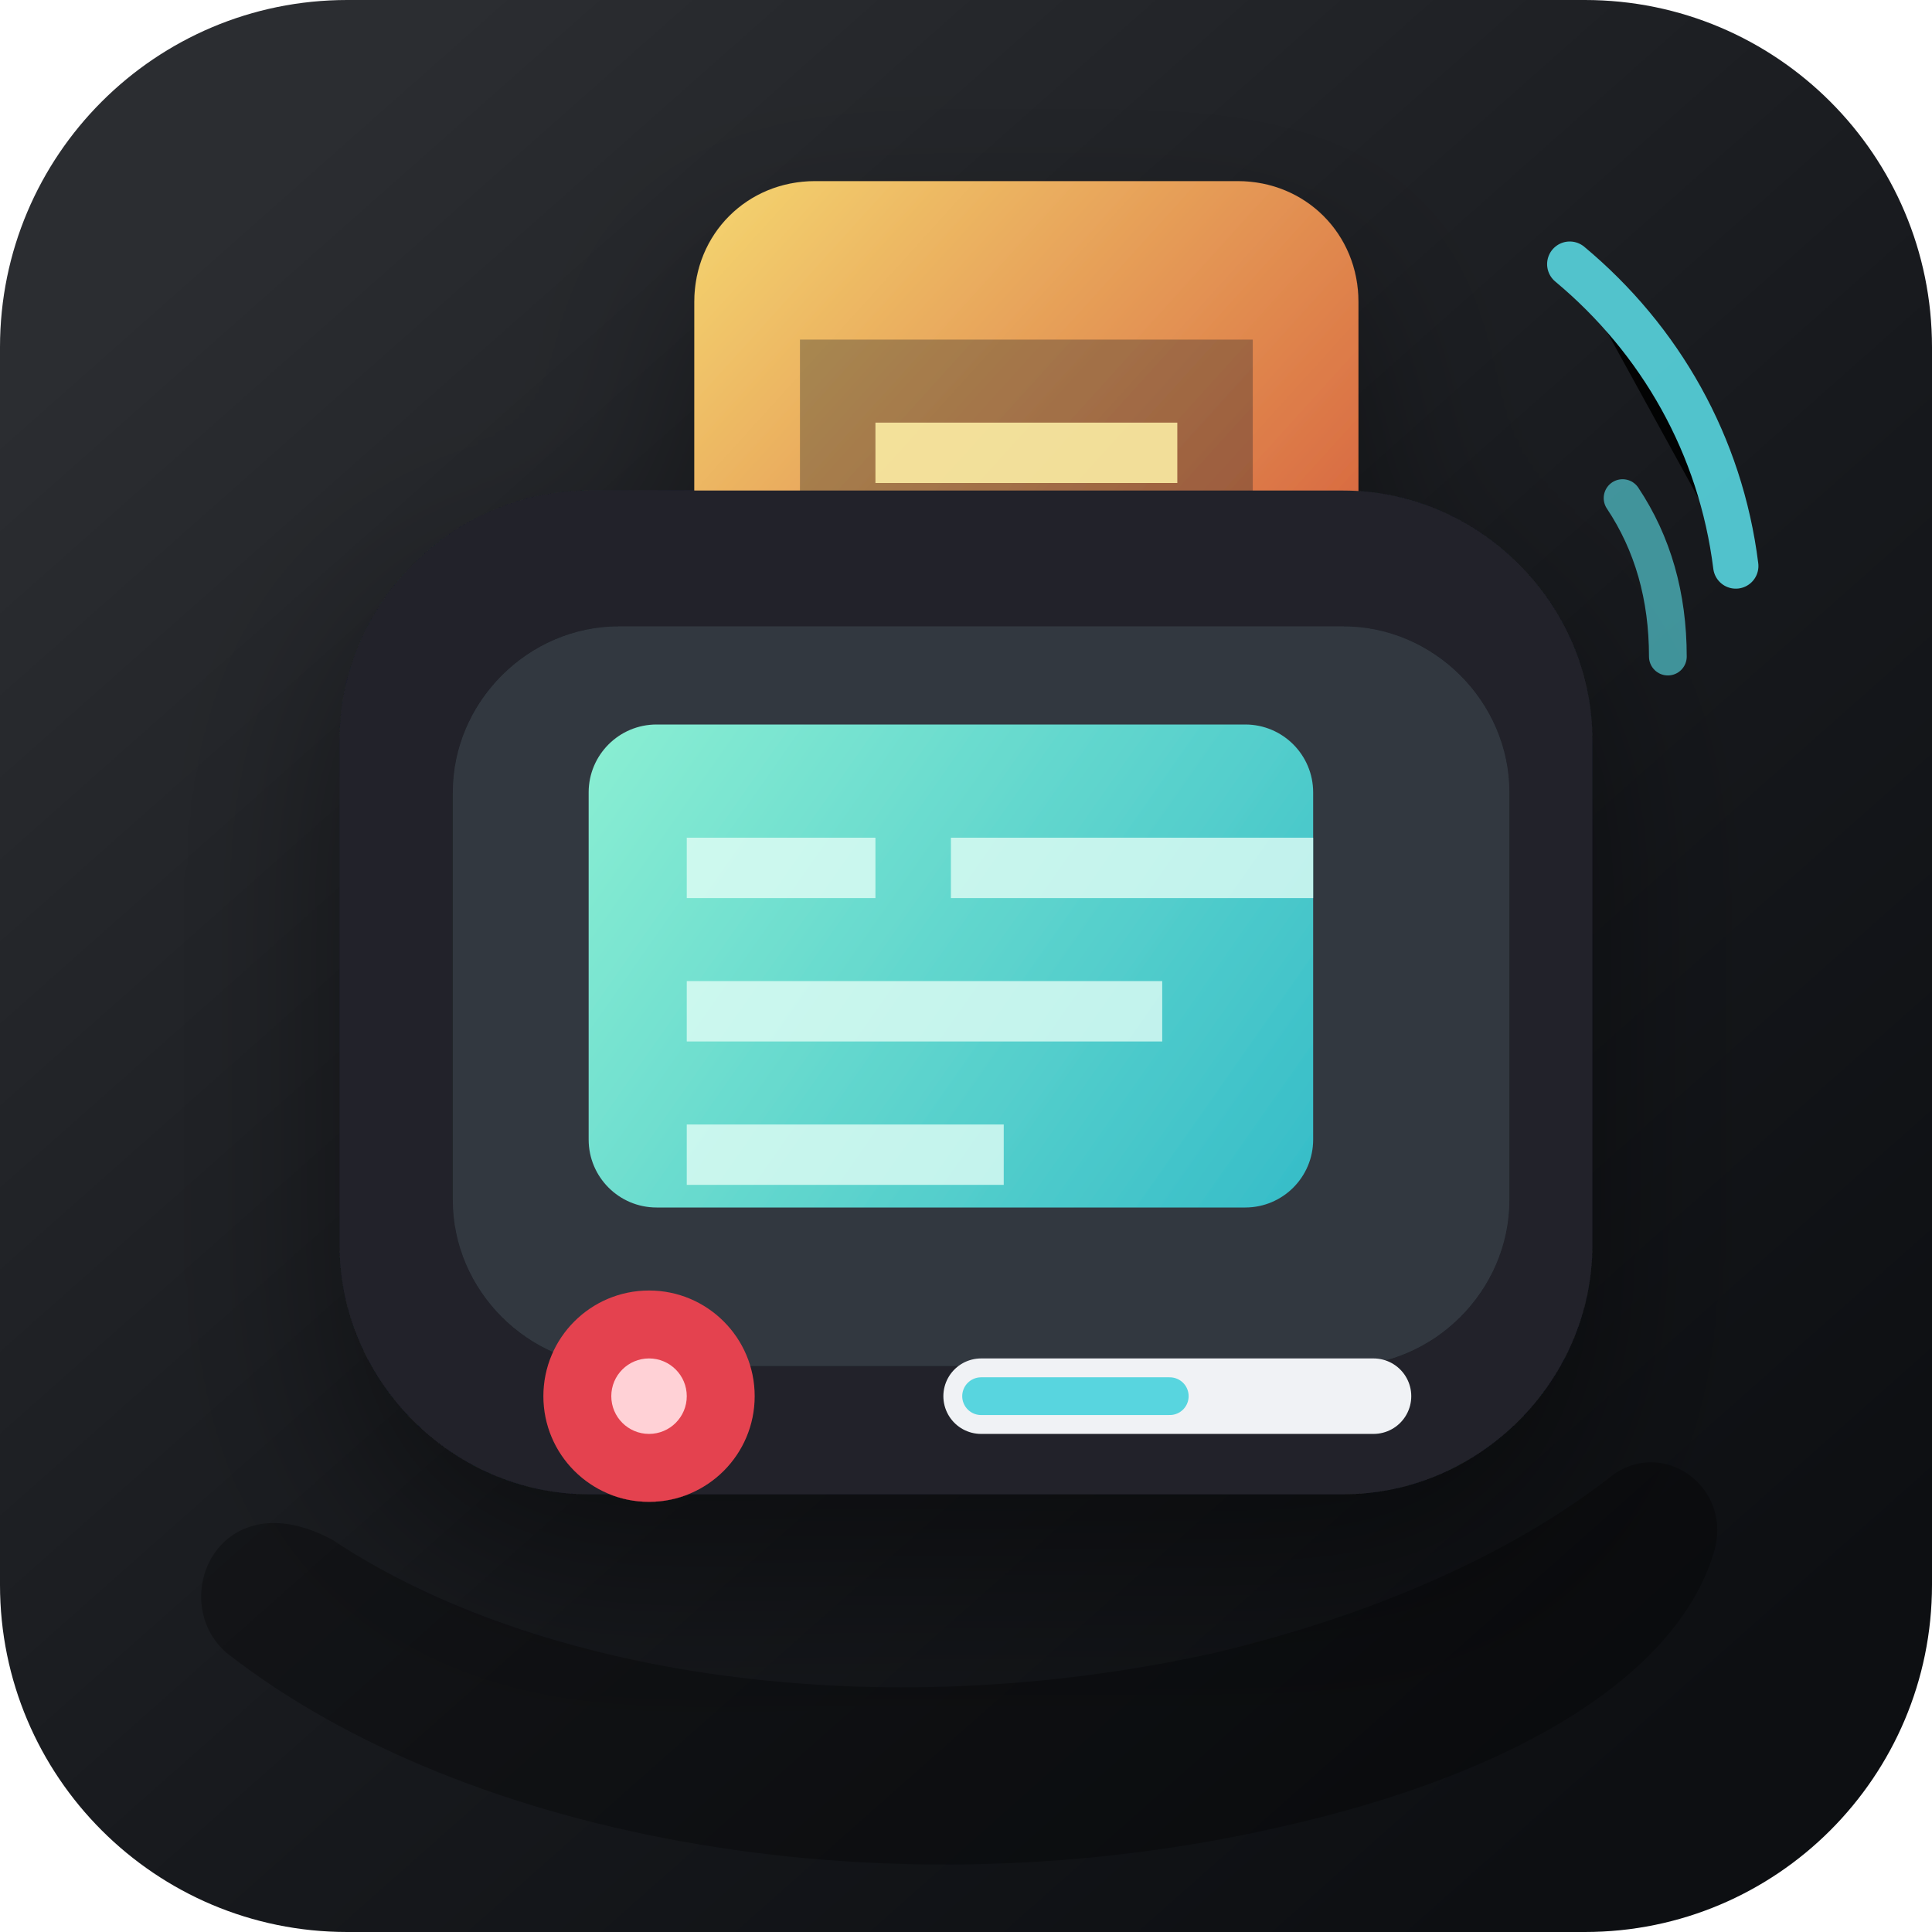
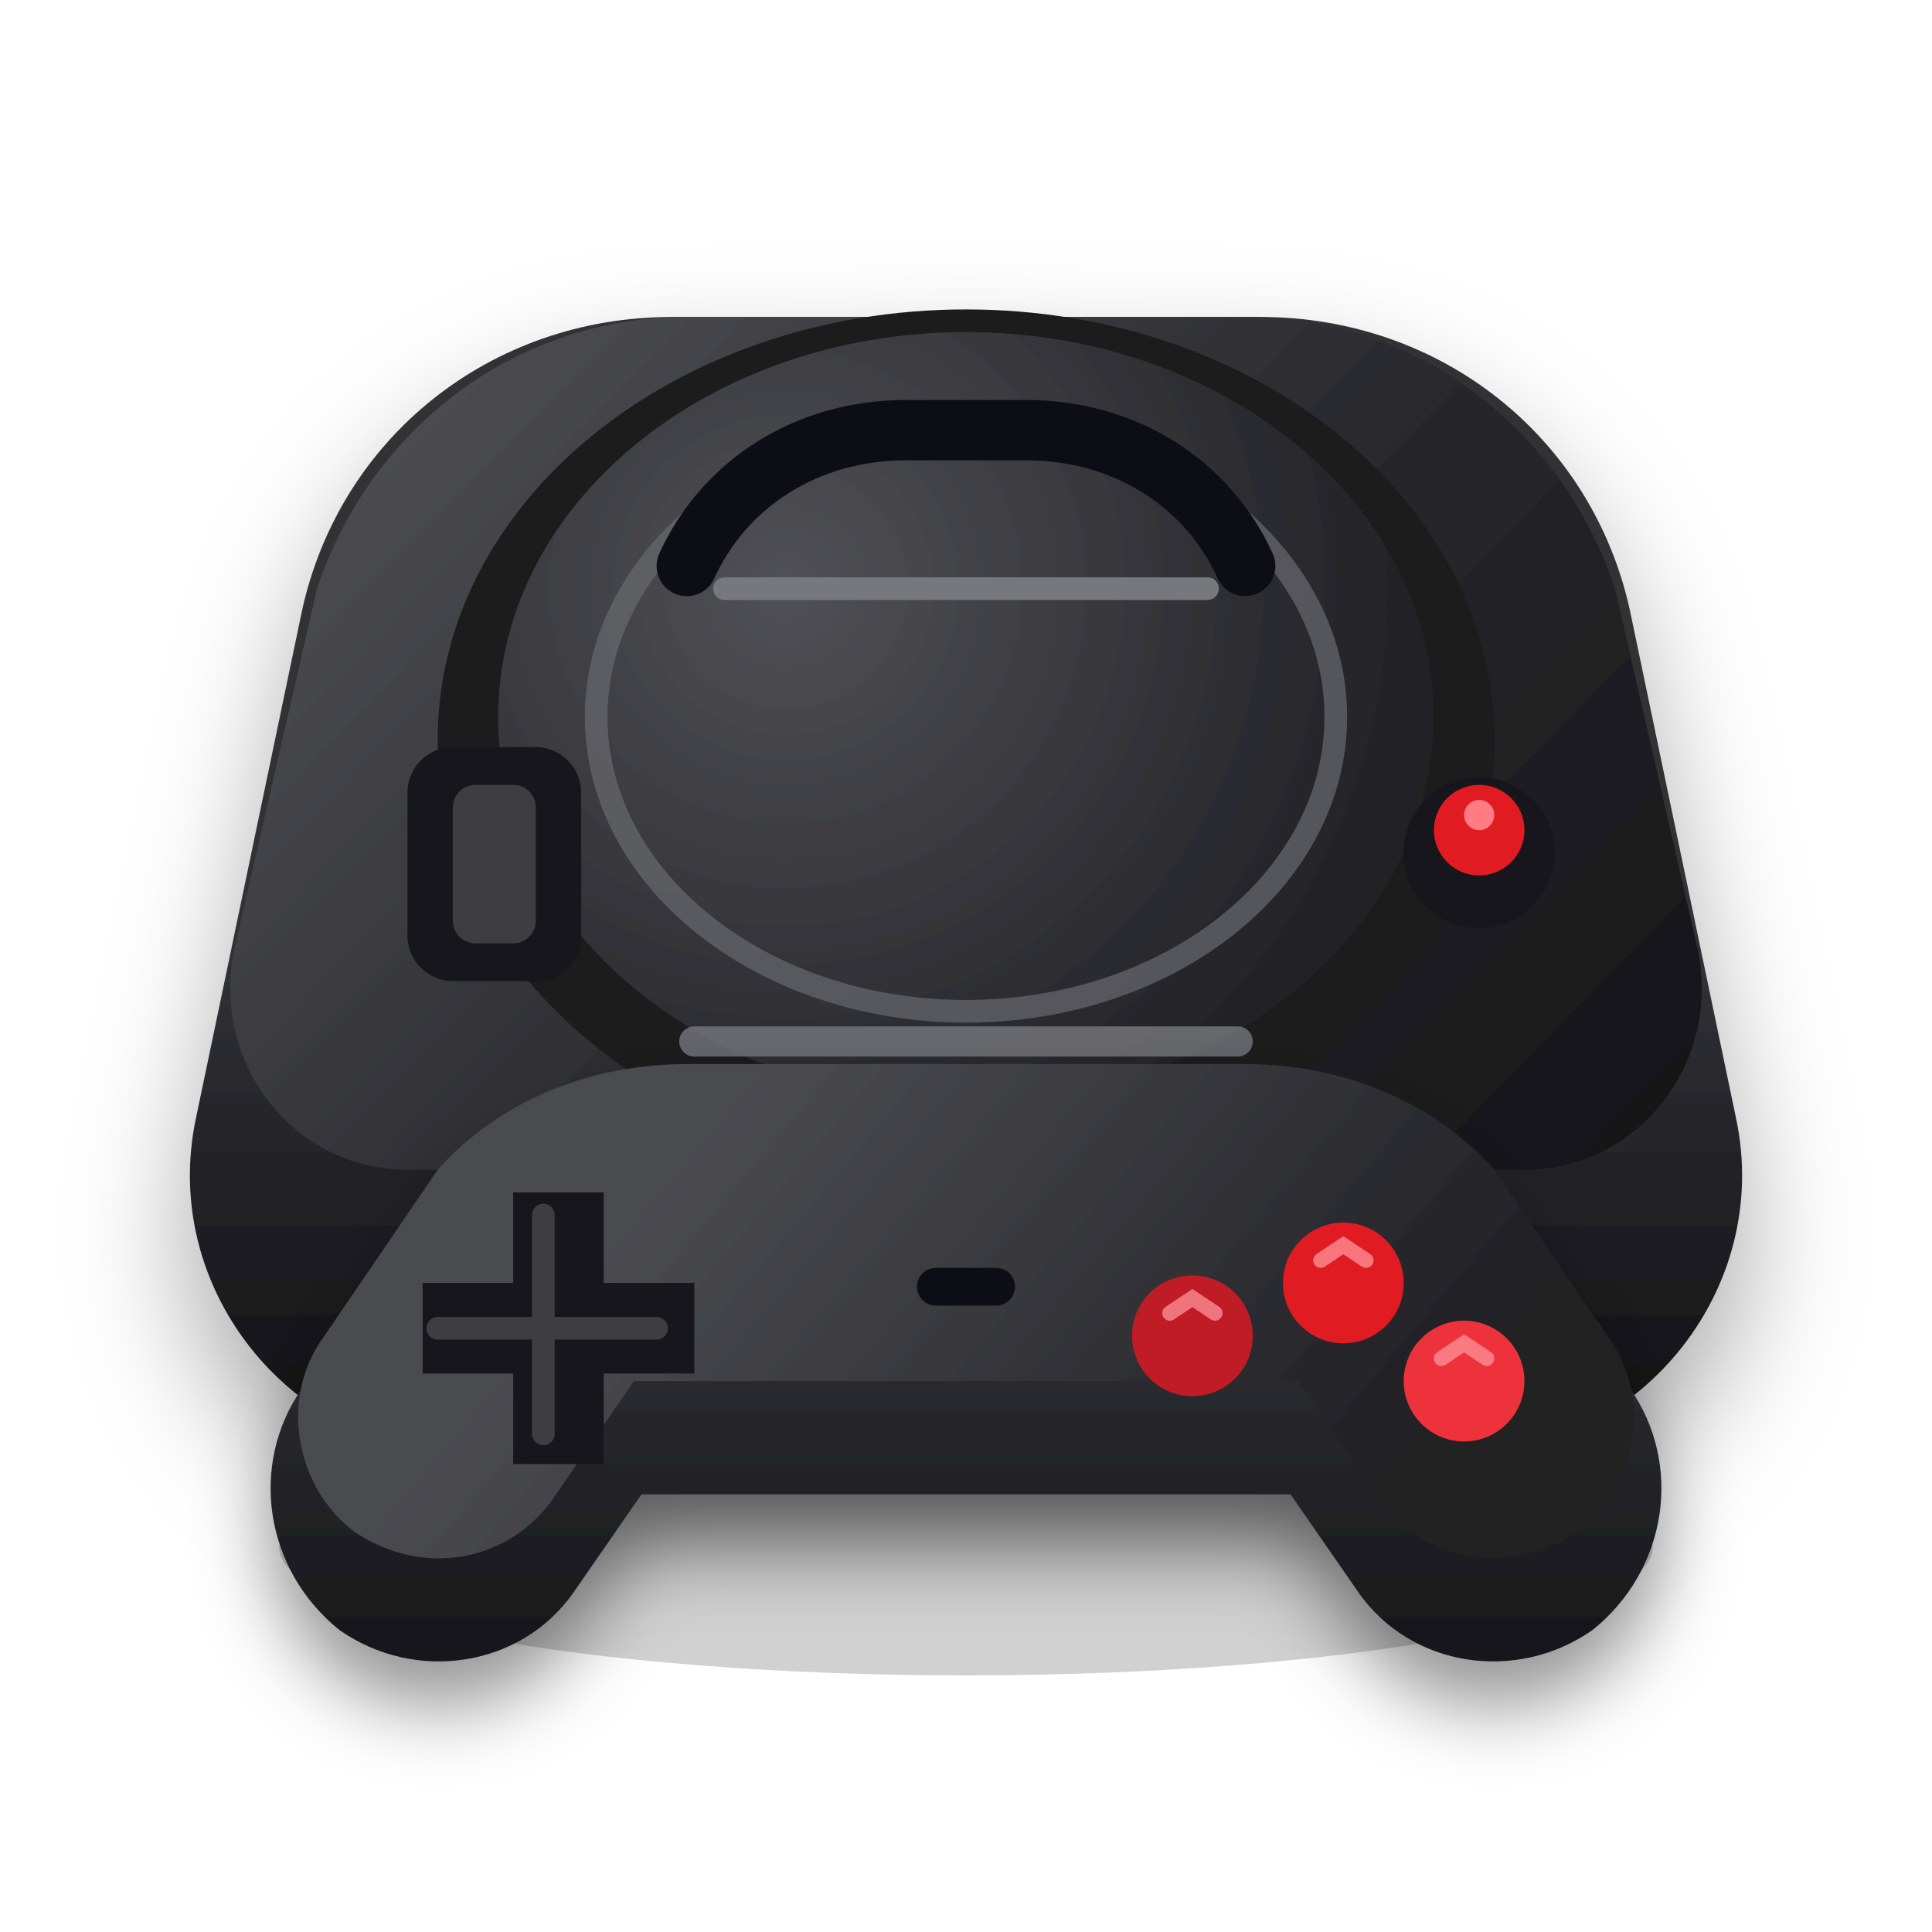
<svg xmlns="http://www.w3.org/2000/svg" width="256" height="256" viewBox="0 0 256 256" role="img" aria-label="Generator">
  <defs>
-     <linearGradient id="tile" x1="34" y1="24" x2="220" y2="234" gradientUnits="userSpaceOnUse">
-       <stop offset="0" stop-color="#2b2d31" />
-       <stop offset="0.58" stop-color="#17191d" />
-       <stop offset="1" stop-color="#0d0f12" />
+     <linearGradient id="console" x1="57" y1="65" x2="187" y2="192" gradientUnits="userSpaceOnUse">
+       <stop offset="0" stop-color="#4b4c50" />
+       <stop offset="0.52" stop-color="#29292d" />
+       <stop offset="1" stop-color="#161619" />
    </linearGradient>
-     <linearGradient id="cart" x1="91" y1="29" x2="165" y2="96" gradientUnits="userSpaceOnUse">
-       <stop offset="0" stop-color="#f4d36f" />
-       <stop offset="1" stop-color="#d6613d" />
+     <linearGradient id="console-edge" x1="128" y1="143" x2="128" y2="202" gradientUnits="userSpaceOnUse">
+       <stop offset="0" stop-color="#303035" />
+       <stop offset="1" stop-color="#121215" />
    </linearGradient>
-     <linearGradient id="screen" x1="78" y1="91" x2="175" y2="159" gradientUnits="userSpaceOnUse">
-       <stop offset="0" stop-color="#8df0d3" />
-       <stop offset="1" stop-color="#35bcc8" />
+     <radialGradient id="deck" cx="0" cy="0" r="1" gradientTransform="translate(104 91) rotate(51) scale(89)" gradientUnits="userSpaceOnUse">
+       <stop offset="0" stop-color="#505156" />
+       <stop offset="0.63" stop-color="#303035" />
+       <stop offset="1" stop-color="#202024" />
+     </radialGradient>
+     <linearGradient id="controller" x1="88" y1="169" x2="164" y2="233" gradientUnits="userSpaceOnUse">
+       <stop offset="0" stop-color="#4a4b50" />
+       <stop offset="1" stop-color="#202024" />
    </linearGradient>
-     <filter id="shadow" x="-20%" y="-20%" width="140%" height="150%">
-       <feDropShadow dx="0" dy="11" stdDeviation="12" flood-color="#030405" flood-opacity="0.42" />
+     <linearGradient id="controller-edge" x1="128" y1="197" x2="128" y2="232" gradientUnits="userSpaceOnUse">
+       <stop offset="0" stop-color="#292a2e" />
+       <stop offset="1" stop-color="#17171a" />
+     </linearGradient>
+     <filter id="shadow" x="-25%" y="-25%" width="150%" height="170%">
+       <feDropShadow dx="0" dy="8" stdDeviation="8" flood-color="#000" flood-opacity="0.35" />
+     </filter>
+     <filter id="controller-shadow" x="-25%" y="-30%" width="150%" height="180%">
+       <feDropShadow dx="0" dy="6" stdDeviation="5" flood-color="#000" flood-opacity="0.42" />
    </filter>
  </defs>
-   <rect width="256" height="256" rx="46" fill="url(#tile)" />
-   <path d="M44 204c27 18 72 25 117 15 21-5 39-13 52-23 7-6 17 1 14 10-5 16-26 29-57 36-52 12-108 2-140-23-8-7-1-23 14-15z" fill="#000" opacity="0.28" />
-   <g filter="url(#shadow)">
-     <path d="M92 40c0-9 7-16 16-16h56c9 0 16 7 16 16v72H92z" fill="url(#cart)" />
-     <path d="M106 45h60v52h-60z" fill="#22252b" opacity="0.34" />
-     <path d="M116 56h40v8h-40z" fill="#fff1a7" opacity="0.86" />
-     <path d="M116 73h28v7h-28z" fill="#fff1a7" opacity="0.58" />
-     <path d="M45 98c0-18 15-33 33-33h100c18 0 33 15 33 33v67c0 18-15 33-33 33H78c-18 0-33-15-33-33z" fill="#202329" />
-     <path d="M60 105c0-12 10-22 22-22h96c12 0 22 10 22 22v54c0 12-10 22-22 22H82c-12 0-22-10-22-22z" fill="#333841" />
-     <rect x="78" y="96" width="96" height="64" rx="9" fill="url(#screen)" />
-     <path d="M91 111h25v8H91zm35 0h48v8h-48zm-35 19h63v8H91zm0 19h42v8H91z" fill="#e7fff7" opacity="0.76" />
-     <circle cx="86" cy="185" r="14" fill="#e4434f" />
-     <circle cx="86" cy="185" r="5" fill="#ffd1d6" />
-     <path d="M130 185h52" stroke="#f0f2f5" stroke-width="10" stroke-linecap="round" />
-     <path d="M130 185h25" stroke="#58d5df" stroke-width="5" stroke-linecap="round" />
+   <ellipse cx="128" cy="218" rx="91" ry="17" fill="#000" opacity="0.18" transform="translate(0 -13)" />
+   <g filter="url(#shadow)" transform="translate(0 -13)">
+     <path d="M40 94c5-23 25-39 49-39h78c24 0 44 16 49 39l14 67c5 23-13 45-37 45H63c-24 0-42-22-37-45z" fill="url(#console-edge)" />
+     <path d="M42 91c7-21 26-36 49-36h74c23 0 42 15 49 36l11 48c3 15-8 29-23 29H54c-15 0-26-14-23-29z" fill="url(#console)" />
+     <ellipse cx="128" cy="111" rx="70" ry="57" fill="#1a1a1e" />
+     <ellipse cx="128" cy="108" rx="62" ry="51" fill="url(#deck)" />
+     <ellipse cx="128" cy="108" rx="49" ry="39" fill="none" stroke="#67686d" stroke-width="3" opacity="0.72" />
+     <path d="M91 88c5-11 16-18 29-18h16c13 0 24 7 29 18" fill="none" stroke="#111114" stroke-width="8" stroke-linecap="round" />
+     <path d="M96 91h64" fill="none" stroke="#77787d" stroke-width="3" stroke-linecap="round" />
+     <path d="M54 118c0-3.3 2.7-6 6-6h11c3.3 0 6 2.7 6 6v19c0 3.3-2.7 6-6 6H60c-3.3 0-6-2.7-6-6z" fill="#17171a" />
+     <rect x="60" y="117" width="11" height="21" rx="3" fill="#3d3e42" />
+     <circle cx="196" cy="126" r="10" fill="#17171a" />
+     <circle cx="196" cy="123" r="6" fill="#e01b24" />
+     <circle cx="196" cy="121" r="2" fill="#ff7b82" />
+     <path d="M92 151h72" fill="none" stroke="#77787d" stroke-width="4" stroke-linecap="round" opacity="0.8" />
+     <path d="M108 158h40" fill="none" stroke="#1a1a1e" stroke-width="4" stroke-linecap="round" />
  </g>
-   <path d="M208 35c12 10 20 24 22 40" stroke="#58d5df" stroke-width="6" stroke-linecap="round" opacity="0.9" />
-   <path d="M215 66c4 6 6 13 6 21" stroke="#58d5df" stroke-width="5" stroke-linecap="round" opacity="0.65" />
+   <path d="M128 157c-2 8 1 15 8 21" fill="none" stroke="#17171a" stroke-width="5" stroke-linecap="round" transform="translate(0 -13)" />
+   <g filter="url(#controller-shadow)" transform="translate(0 -13)">
+     <path d="M57 173c8-11 21-17 35-17h72c14 0 27 6 35 17l17 24c7 10 5 24-5 32-10 7-24 5-31-5l-9-13H85l-9 13c-7 10-21 12-31 5-10-8-12-22-5-32z" fill="url(#controller-edge)" />
+     <path d="M58 168c8-9 20-14 33-14h74c13 0 25 5 33 14l15 22c6 8 4 20-4 26-9 6-20 4-26-4l-11-16H84l-11 16c-6 8-17 10-26 4-8-6-10-18-4-26z" fill="url(#controller)" />
+     <path d="M68 171v12H56v12h12v12h12v-12h12v-12H80v-12z" fill="#17171a" />
+     <path d="M72 174v29M58 189h29" fill="none" stroke="#5e5f64" stroke-width="3" stroke-linecap="round" opacity="0.55" />
+     <circle cx="158" cy="190" r="8" fill="#c01c28" />
+     <circle cx="178" cy="183" r="8" fill="#e01b24" />
+     <circle cx="194" cy="196" r="8" fill="#ed333b" />
+     <path d="M155 187l3-2 3 2" fill="none" stroke="#ff9298" stroke-width="2" stroke-linecap="round" opacity="0.75" />
+     <path d="M175 180l3-2 3 2" fill="none" stroke="#ff9298" stroke-width="2" stroke-linecap="round" opacity="0.75" />
+     <path d="M191 193l3-2 3 2" fill="none" stroke="#ff9298" stroke-width="2" stroke-linecap="round" opacity="0.75" />
+     <rect x="121.5" y="181" width="13" height="5" rx="2.5" fill="#111114" />
+   </g>
</svg>
